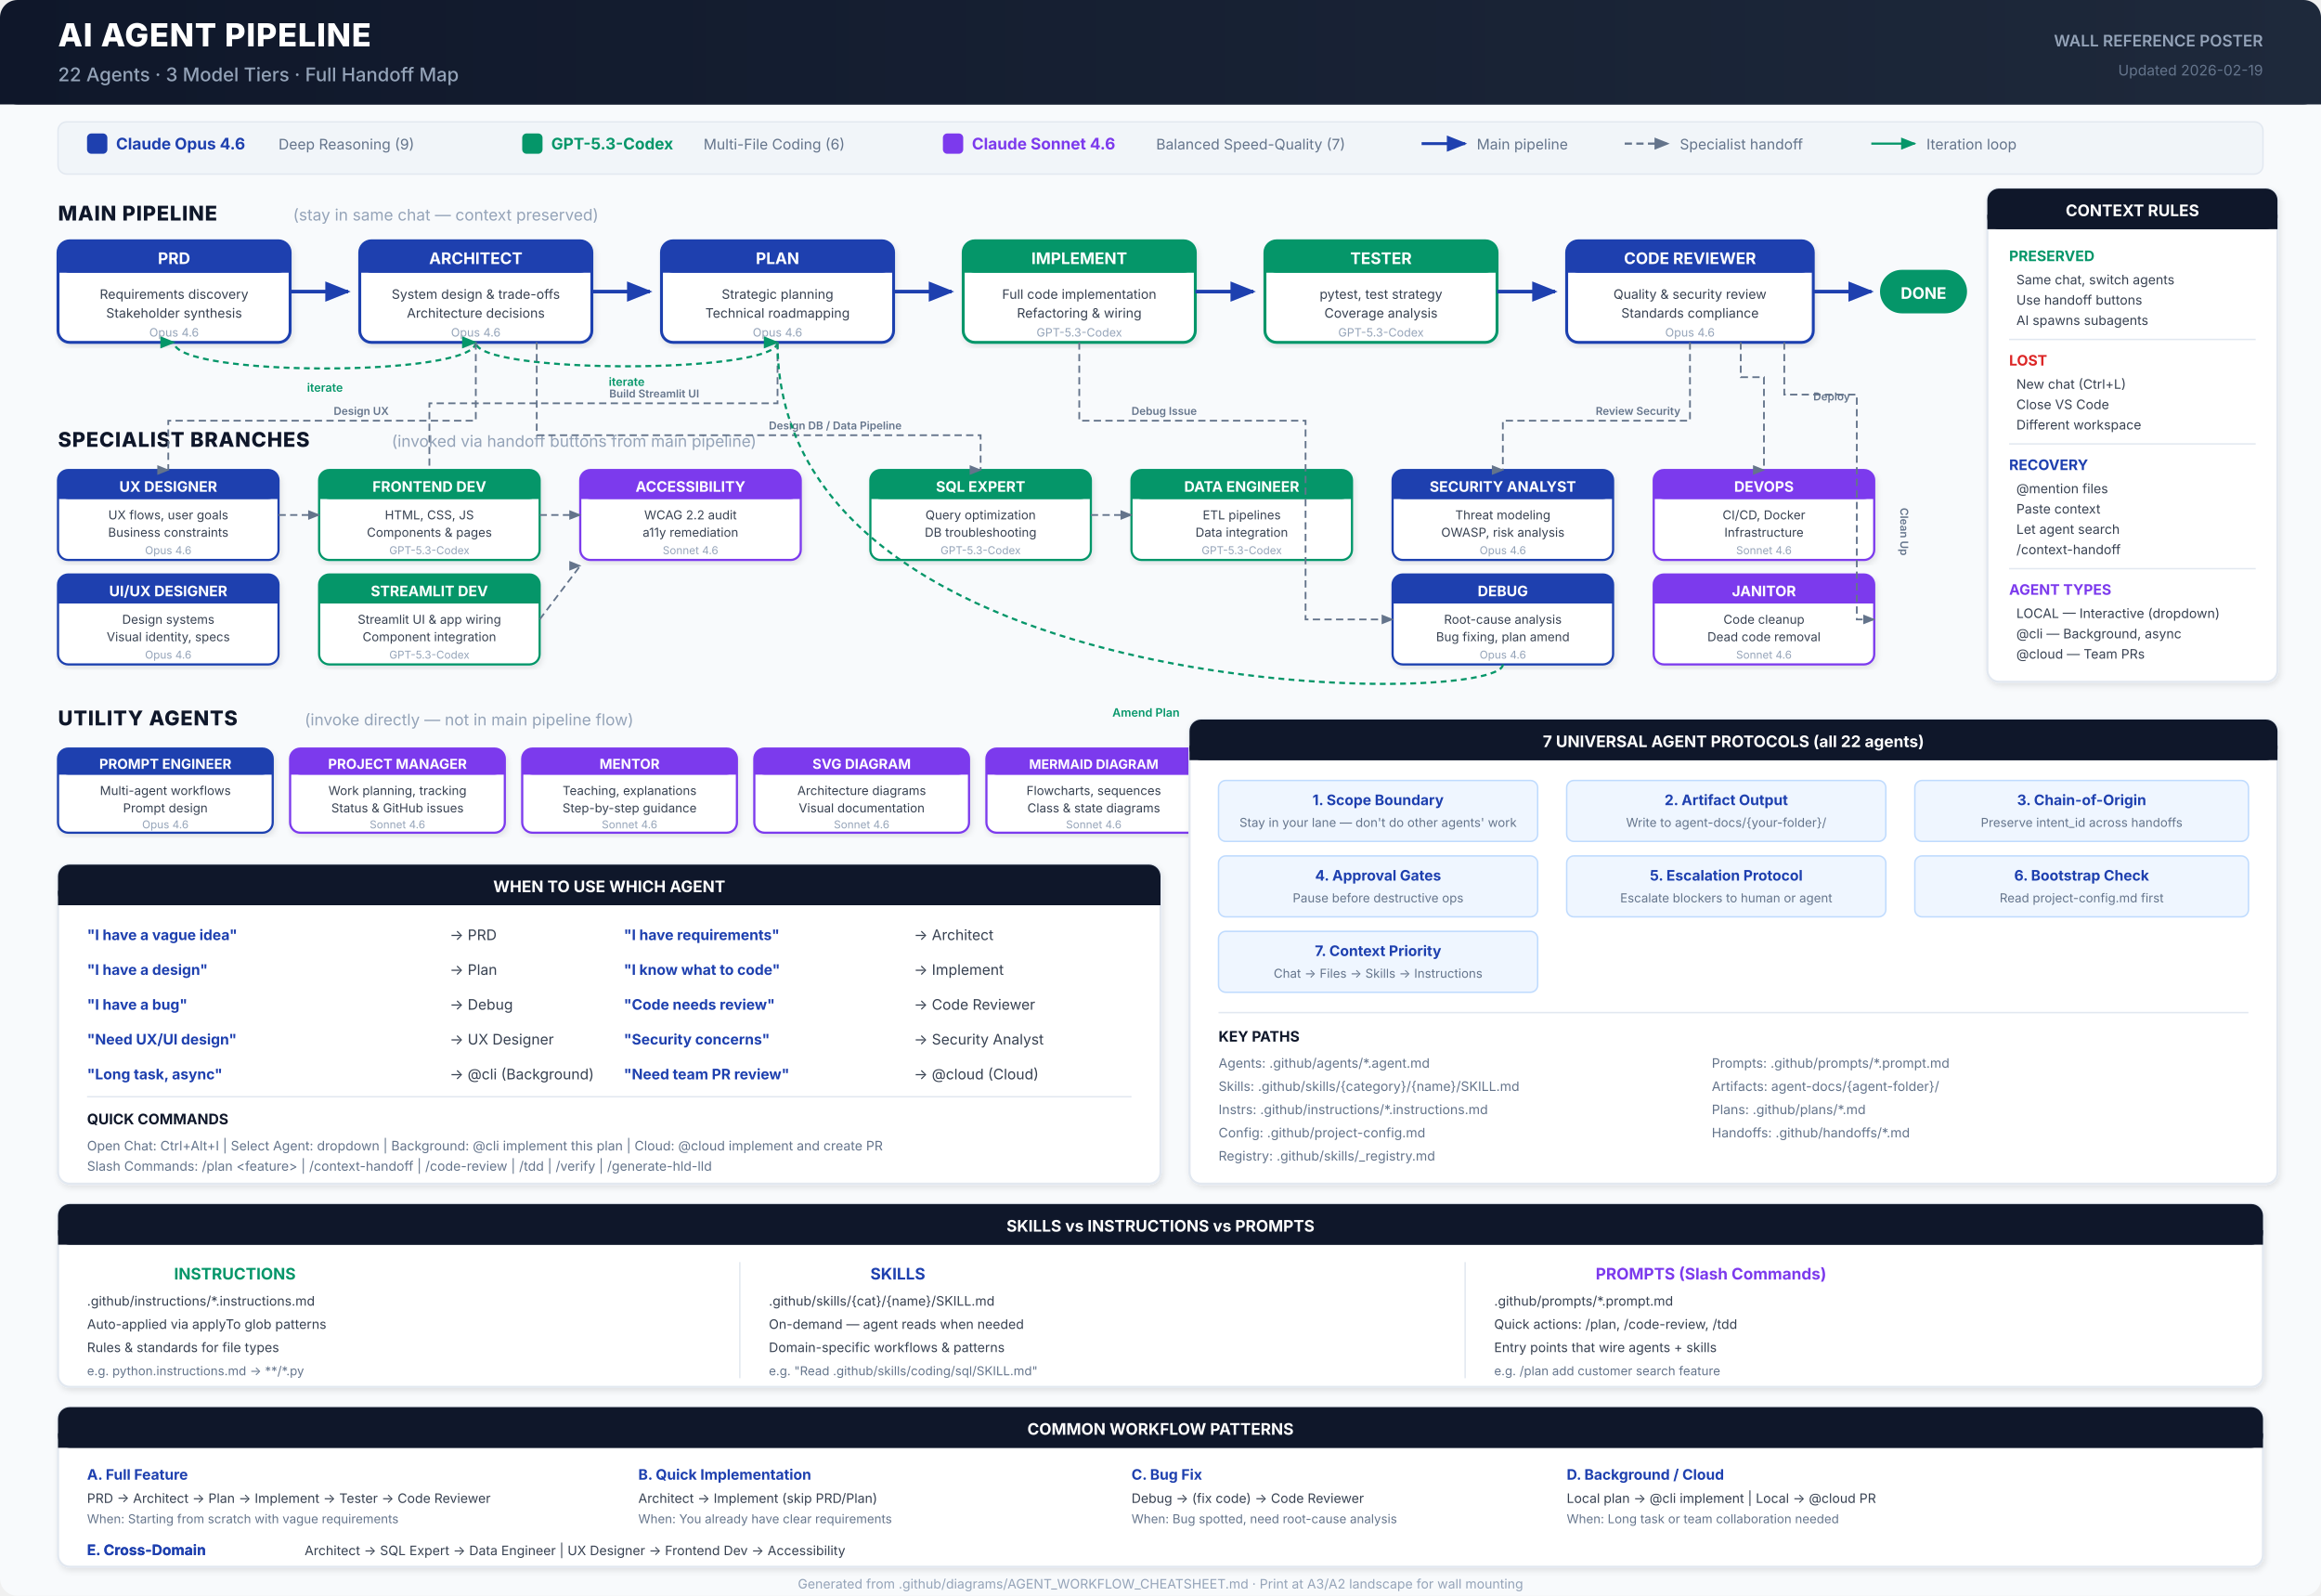
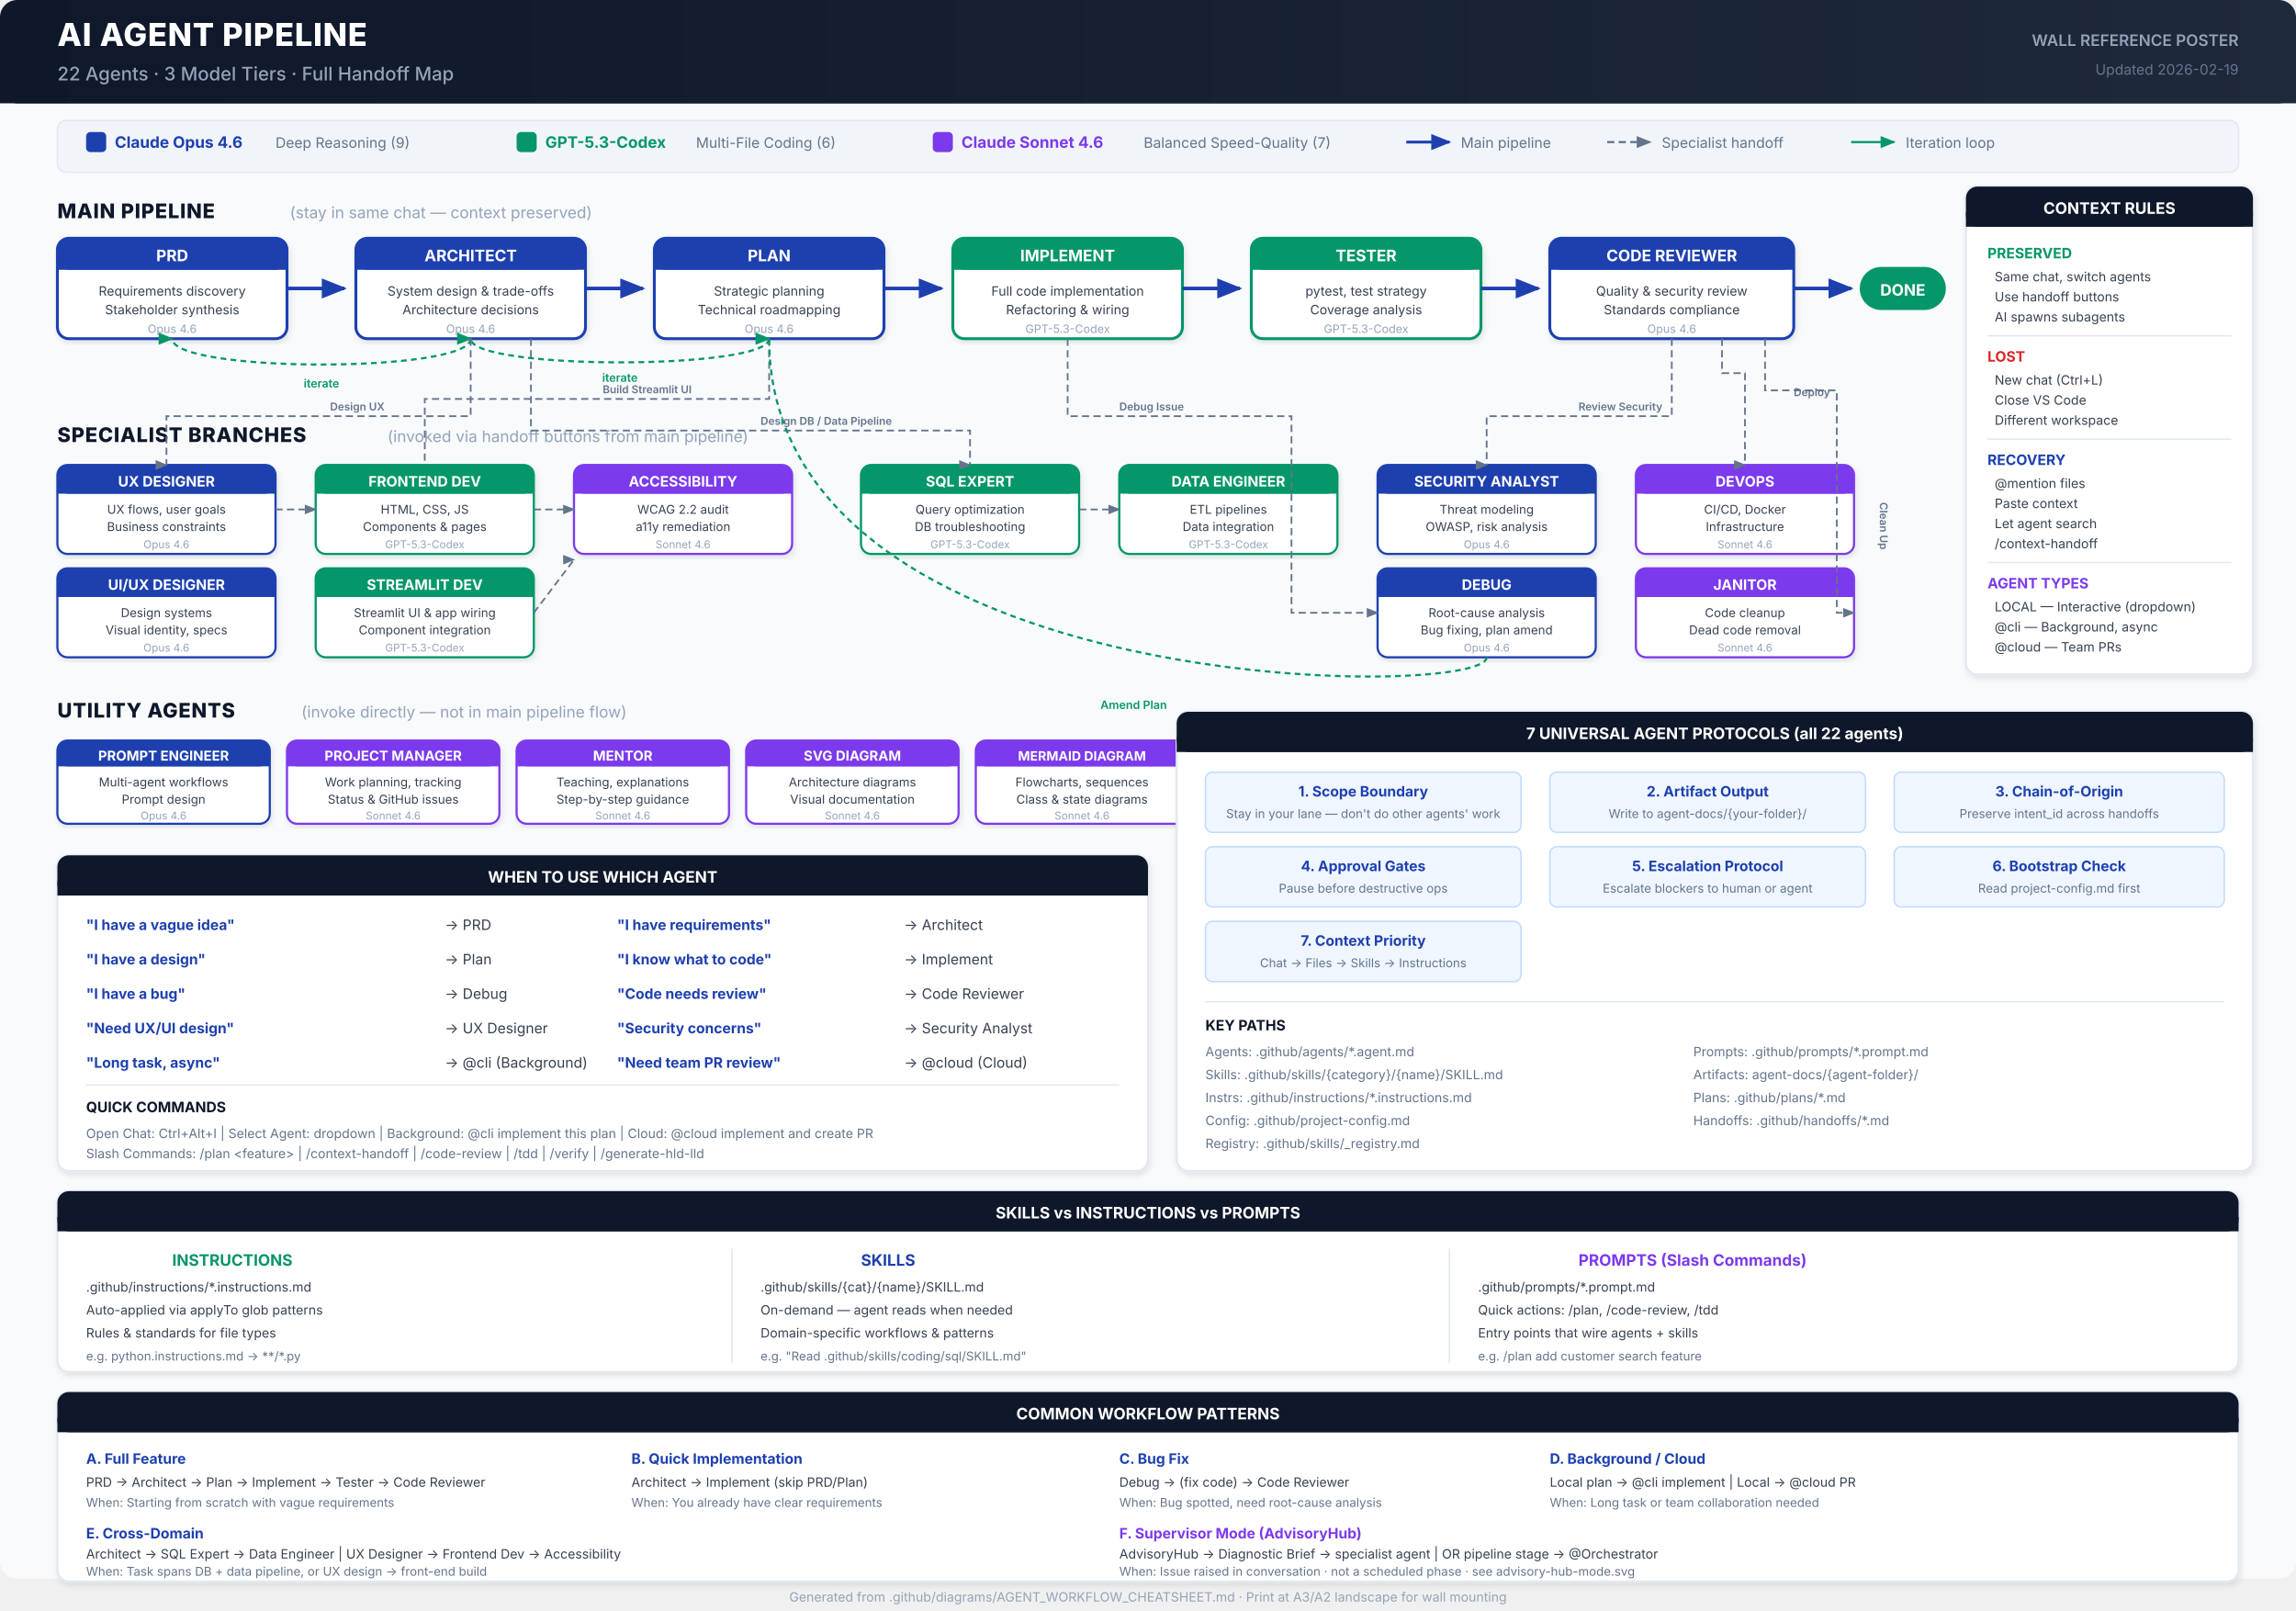
- <svg xmlns="http://www.w3.org/2000/svg" viewBox="0 0 1600 1100" font-family="Inter, 'Segoe UI', Arial, sans-serif">
+ <svg xmlns="http://www.w3.org/2000/svg" viewBox="0 0 1600 1122" font-family="Inter, 'Segoe UI', Arial, sans-serif">
  <defs>
    <marker id="a" viewBox="0 0 10 10" refX="9" refY="5" markerWidth="7" markerHeight="7" orient="auto-start-auto">
      <path d="M0 1L10 5L0 9z" fill="#64748B" />
    </marker>
    <marker id="a-blue" viewBox="0 0 10 10" refX="9" refY="5" markerWidth="7" markerHeight="7" orient="auto-start-auto">
      <path d="M0 1L10 5L0 9z" fill="#1E40AF" />
    </marker>
    <marker id="a-green" viewBox="0 0 10 10" refX="9" refY="5" markerWidth="7" markerHeight="7" orient="auto-start-auto">
      <path d="M0 1L10 5L0 9z" fill="#059669" />
    </marker>
    <marker id="a-purple" viewBox="0 0 10 10" refX="9" refY="5" markerWidth="7" markerHeight="7" orient="auto-start-auto">
      <path d="M0 1L10 5L0 9z" fill="#7C3AED" />
    </marker>
    <filter id="sh" x="-2%" y="-2%" width="106%" height="108%">
      <feDropShadow dx="1" dy="2" stdDeviation="2" flood-opacity="0.10" />
    </filter>
    <linearGradient id="gOpus" x1="0" y1="0" x2="1" y2="0">
      <stop offset="0%" stop-color="#1E40AF" />
      <stop offset="100%" stop-color="#1E3A8A" />
    </linearGradient>
    <linearGradient id="gCodex" x1="0" y1="0" x2="1" y2="0">
      <stop offset="0%" stop-color="#059669" />
      <stop offset="100%" stop-color="#047857" />
    </linearGradient>
    <linearGradient id="gSonnet" x1="0" y1="0" x2="1" y2="0">
      <stop offset="0%" stop-color="#7C3AED" />
      <stop offset="100%" stop-color="#6D28D9" />
    </linearGradient>
    <linearGradient id="gHeader" x1="0" y1="0" x2="1" y2="0">
      <stop offset="0%" stop-color="#0F172A" />
      <stop offset="100%" stop-color="#1E293B" />
    </linearGradient>
  </defs>
  <rect width="1600" height="1100" rx="12" fill="#F8FAFC" />
  <rect x="0" y="0" width="1600" height="72" rx="12" fill="url(#gHeader)" />
  <rect x="0" y="60" width="1600" height="12" fill="url(#gHeader)" />
  <text x="40" y="32" fill="white" font-size="22" font-weight="800" letter-spacing="0.5">AI AGENT PIPELINE</text>
  <text x="40" y="56" fill="#94A3B8" font-size="13" font-weight="500">22 Agents · 3 Model Tiers · Full Handoff Map</text>
  <text x="1560" y="32" fill="#94A3B8" font-size="11" text-anchor="end" font-weight="600">WALL REFERENCE POSTER</text>
  <text x="1560" y="52" fill="#64748B" font-size="10" text-anchor="end">Updated 2026-02-19</text>
  <rect x="40" y="84" width="1520" height="36" rx="6" fill="#F1F5F9" stroke="#E2E8F0" stroke-width="1" />
  <rect x="60" y="92" width="14" height="14" rx="3" fill="#1E40AF" />
  <text x="80" y="103" fill="#1E40AF" font-size="11" font-weight="700">Claude Opus 4.6</text>
  <text x="192" y="103" fill="#64748B" font-size="10">Deep Reasoning (9)</text>
  <rect x="360" y="92" width="14" height="14" rx="3" fill="#059669" />
  <text x="380" y="103" fill="#059669" font-size="11" font-weight="700">GPT-5.3-Codex</text>
  <text x="485" y="103" fill="#64748B" font-size="10">Multi-File Coding (6)</text>
  <rect x="650" y="92" width="14" height="14" rx="3" fill="#7C3AED" />
  <text x="670" y="103" fill="#7C3AED" font-size="11" font-weight="700">Claude Sonnet 4.6</text>
  <text x="797" y="103" fill="#64748B" font-size="10">Balanced Speed-Quality (7)</text>
  <line x1="980" y1="99" x2="1010" y2="99" stroke="#1E40AF" stroke-width="2" marker-end="url(#a-blue)" />
  <text x="1018" y="103" fill="#64748B" font-size="10">Main pipeline</text>
  <line x1="1120" y1="99" x2="1150" y2="99" stroke="#64748B" stroke-width="1.5" stroke-dasharray="5,3" marker-end="url(#a)" />
  <text x="1158" y="103" fill="#64748B" font-size="10">Specialist handoff</text>
  <line x1="1290" y1="99" x2="1320" y2="99" stroke="#059669" stroke-width="1.5" marker-end="url(#a-green)" />
  <text x="1328" y="103" fill="#64748B" font-size="10">Iteration loop</text>
  <text x="40" y="152" fill="#0F172A" font-size="14" font-weight="800" letter-spacing="0.5">MAIN PIPELINE</text>
  <text x="202" y="152" fill="#94A3B8" font-size="11">(stay in same chat — context preserved)</text>
  <rect x="40" y="166" width="160" height="70" rx="8" fill="white" stroke="#1E40AF" stroke-width="2" filter="url(#sh)" />
  <rect x="40" y="166" width="160" height="22" rx="8" fill="#1E40AF" />
  <rect x="40" y="178" width="160" height="10" fill="#1E40AF" />
  <text x="120" y="182" text-anchor="middle" fill="white" font-size="11" font-weight="700">PRD</text>
  <text x="120" y="206" text-anchor="middle" fill="#374151" font-size="9">Requirements discovery</text>
  <text x="120" y="219" text-anchor="middle" fill="#374151" font-size="9">Stakeholder synthesis</text>
  <text x="120" y="232" text-anchor="middle" fill="#94A3B8" font-size="8">Opus 4.6</text>
  <line x1="200" y1="201" x2="240" y2="201" stroke="#1E40AF" stroke-width="2.5" marker-end="url(#a-blue)" />
  <rect x="248" y="166" width="160" height="70" rx="8" fill="white" stroke="#1E40AF" stroke-width="2" filter="url(#sh)" />
  <rect x="248" y="166" width="160" height="22" rx="8" fill="#1E40AF" />
  <rect x="248" y="178" width="160" height="10" fill="#1E40AF" />
  <text x="328" y="182" text-anchor="middle" fill="white" font-size="11" font-weight="700">ARCHITECT</text>
  <text x="328" y="206" text-anchor="middle" fill="#374151" font-size="9">System design &amp; trade-offs</text>
  <text x="328" y="219" text-anchor="middle" fill="#374151" font-size="9">Architecture decisions</text>
  <text x="328" y="232" text-anchor="middle" fill="#94A3B8" font-size="8">Opus 4.6</text>
  <line x1="408" y1="201" x2="448" y2="201" stroke="#1E40AF" stroke-width="2.5" marker-end="url(#a-blue)" />
  <rect x="456" y="166" width="160" height="70" rx="8" fill="white" stroke="#1E40AF" stroke-width="2" filter="url(#sh)" />
  <rect x="456" y="166" width="160" height="22" rx="8" fill="#1E40AF" />
  <rect x="456" y="178" width="160" height="10" fill="#1E40AF" />
  <text x="536" y="182" text-anchor="middle" fill="white" font-size="11" font-weight="700">PLAN</text>
  <text x="536" y="206" text-anchor="middle" fill="#374151" font-size="9">Strategic planning</text>
  <text x="536" y="219" text-anchor="middle" fill="#374151" font-size="9">Technical roadmapping</text>
  <text x="536" y="232" text-anchor="middle" fill="#94A3B8" font-size="8">Opus 4.6</text>
  <line x1="616" y1="201" x2="656" y2="201" stroke="#1E40AF" stroke-width="2.5" marker-end="url(#a-blue)" />
  <rect x="664" y="166" width="160" height="70" rx="8" fill="white" stroke="#059669" stroke-width="2" filter="url(#sh)" />
  <rect x="664" y="166" width="160" height="22" rx="8" fill="#059669" />
  <rect x="664" y="178" width="160" height="10" fill="#059669" />
  <text x="744" y="182" text-anchor="middle" fill="white" font-size="11" font-weight="700">IMPLEMENT</text>
  <text x="744" y="206" text-anchor="middle" fill="#374151" font-size="9">Full code implementation</text>
  <text x="744" y="219" text-anchor="middle" fill="#374151" font-size="9">Refactoring &amp; wiring</text>
  <text x="744" y="232" text-anchor="middle" fill="#94A3B8" font-size="8">GPT-5.3-Codex</text>
  <line x1="824" y1="201" x2="864" y2="201" stroke="#1E40AF" stroke-width="2.5" marker-end="url(#a-blue)" />
  <rect x="872" y="166" width="160" height="70" rx="8" fill="white" stroke="#059669" stroke-width="2" filter="url(#sh)" />
  <rect x="872" y="166" width="160" height="22" rx="8" fill="#059669" />
  <rect x="872" y="178" width="160" height="10" fill="#059669" />
  <text x="952" y="182" text-anchor="middle" fill="white" font-size="11" font-weight="700">TESTER</text>
  <text x="952" y="206" text-anchor="middle" fill="#374151" font-size="9">pytest, test strategy</text>
  <text x="952" y="219" text-anchor="middle" fill="#374151" font-size="9">Coverage analysis</text>
  <text x="952" y="232" text-anchor="middle" fill="#94A3B8" font-size="8">GPT-5.3-Codex</text>
  <line x1="1032" y1="201" x2="1072" y2="201" stroke="#1E40AF" stroke-width="2.5" marker-end="url(#a-blue)" />
  <rect x="1080" y="166" width="170" height="70" rx="8" fill="white" stroke="#1E40AF" stroke-width="2" filter="url(#sh)" />
  <rect x="1080" y="166" width="170" height="22" rx="8" fill="#1E40AF" />
  <rect x="1080" y="178" width="170" height="10" fill="#1E40AF" />
  <text x="1165" y="182" text-anchor="middle" fill="white" font-size="11" font-weight="700">CODE REVIEWER</text>
  <text x="1165" y="206" text-anchor="middle" fill="#374151" font-size="9">Quality &amp; security review</text>
  <text x="1165" y="219" text-anchor="middle" fill="#374151" font-size="9">Standards compliance</text>
  <text x="1165" y="232" text-anchor="middle" fill="#94A3B8" font-size="8">Opus 4.6</text>
  <line x1="1250" y1="201" x2="1290" y2="201" stroke="#1E40AF" stroke-width="2.5" marker-end="url(#a-blue)" />
  <rect x="1296" y="186" width="60" height="30" rx="15" fill="#059669" />
  <text x="1326" y="206" text-anchor="middle" fill="white" font-size="11" font-weight="700">DONE</text>
  <path d="M328,236 C328,260 120,260 120,236" fill="none" stroke="#059669" stroke-width="1.5" stroke-dasharray="4,3" marker-end="url(#a-green)" />
  <text x="224" y="270" text-anchor="middle" fill="#059669" font-size="8" font-weight="600">iterate</text>
  <path d="M536,236 C536,258 328,258 328,236" fill="none" stroke="#059669" stroke-width="1.5" stroke-dasharray="4,3" marker-end="url(#a-green)" />
  <text x="432" y="266" text-anchor="middle" fill="#059669" font-size="8" font-weight="600">iterate</text>
  <text x="40" y="308" fill="#0F172A" font-size="14" font-weight="800" letter-spacing="0.5">SPECIALIST BRANCHES</text>
  <text x="270" y="308" fill="#94A3B8" font-size="11">(invoked via handoff buttons from main pipeline)</text>
  <rect x="40" y="324" width="152" height="62" rx="7" fill="white" stroke="#1E40AF" stroke-width="1.5" filter="url(#sh)" />
  <rect x="40" y="324" width="152" height="20" rx="7" fill="#1E40AF" />
  <rect x="40" y="336" width="152" height="8" fill="#1E40AF" />
  <text x="116" y="339" text-anchor="middle" fill="white" font-size="10" font-weight="700">UX DESIGNER</text>
  <text x="116" y="358" text-anchor="middle" fill="#374151" font-size="8.5">UX flows, user goals</text>
  <text x="116" y="370" text-anchor="middle" fill="#374151" font-size="8.5">Business constraints</text>
  <text x="116" y="382" text-anchor="middle" fill="#94A3B8" font-size="7.5">Opus 4.6</text>
  <rect x="40" y="396" width="152" height="62" rx="7" fill="white" stroke="#1E40AF" stroke-width="1.5" filter="url(#sh)" />
  <rect x="40" y="396" width="152" height="20" rx="7" fill="#1E40AF" />
  <rect x="40" y="408" width="152" height="8" fill="#1E40AF" />
  <text x="116" y="411" text-anchor="middle" fill="white" font-size="10" font-weight="700">UI/UX DESIGNER</text>
  <text x="116" y="430" text-anchor="middle" fill="#374151" font-size="8.5">Design systems</text>
  <text x="116" y="442" text-anchor="middle" fill="#374151" font-size="8.5">Visual identity, specs</text>
  <text x="116" y="454" text-anchor="middle" fill="#94A3B8" font-size="7.5">Opus 4.6</text>
  <path d="M328,236 L328,290 L116,290 L116,324" fill="none" stroke="#64748B" stroke-width="1.2" stroke-dasharray="5,3" marker-end="url(#a)" />
  <text x="230" y="286" fill="#64748B" font-size="7.5" font-weight="600">Design UX</text>
  <rect x="220" y="324" width="152" height="62" rx="7" fill="white" stroke="#059669" stroke-width="1.5" filter="url(#sh)" />
  <rect x="220" y="324" width="152" height="20" rx="7" fill="#059669" />
  <rect x="220" y="336" width="152" height="8" fill="#059669" />
  <text x="296" y="339" text-anchor="middle" fill="white" font-size="10" font-weight="700">FRONTEND DEV</text>
  <text x="296" y="358" text-anchor="middle" fill="#374151" font-size="8.5">HTML, CSS, JS</text>
  <text x="296" y="370" text-anchor="middle" fill="#374151" font-size="8.5">Components &amp; pages</text>
  <text x="296" y="382" text-anchor="middle" fill="#94A3B8" font-size="7.5">GPT-5.3-Codex</text>
  <line x1="192" y1="355" x2="220" y2="355" stroke="#64748B" stroke-width="1.2" stroke-dasharray="5,3" marker-end="url(#a)" />
  <rect x="400" y="324" width="152" height="62" rx="7" fill="white" stroke="#7C3AED" stroke-width="1.5" filter="url(#sh)" />
  <rect x="400" y="324" width="152" height="20" rx="7" fill="#7C3AED" />
  <rect x="400" y="336" width="152" height="8" fill="#7C3AED" />
  <text x="476" y="339" text-anchor="middle" fill="white" font-size="10" font-weight="700">ACCESSIBILITY</text>
  <text x="476" y="358" text-anchor="middle" fill="#374151" font-size="8.5">WCAG 2.2 audit</text>
  <text x="476" y="370" text-anchor="middle" fill="#374151" font-size="8.5">a11y remediation</text>
  <text x="476" y="382" text-anchor="middle" fill="#94A3B8" font-size="7.5">Sonnet 4.6</text>
  <line x1="372" y1="355" x2="400" y2="355" stroke="#64748B" stroke-width="1.2" stroke-dasharray="5,3" marker-end="url(#a)" />
  <rect x="220" y="396" width="152" height="62" rx="7" fill="white" stroke="#059669" stroke-width="1.5" filter="url(#sh)" />
  <rect x="220" y="396" width="152" height="20" rx="7" fill="#059669" />
  <rect x="220" y="408" width="152" height="8" fill="#059669" />
  <text x="296" y="411" text-anchor="middle" fill="white" font-size="10" font-weight="700">STREAMLIT DEV</text>
  <text x="296" y="430" text-anchor="middle" fill="#374151" font-size="8.5">Streamlit UI &amp; app wiring</text>
  <text x="296" y="442" text-anchor="middle" fill="#374151" font-size="8.5">Component integration</text>
  <text x="296" y="454" text-anchor="middle" fill="#94A3B8" font-size="7.5">GPT-5.3-Codex</text>
  <path d="M536,236 L536,278 L296,278 L296,324" fill="none" stroke="#64748B" stroke-width="1.2" stroke-dasharray="5,3" />
  <text x="420" y="274" fill="#64748B" font-size="7.5" font-weight="600">Build Streamlit UI</text>
  <line x1="372" y1="427" x2="400" y2="390" stroke="#64748B" stroke-width="1.2" stroke-dasharray="5,3" marker-end="url(#a)" />
  <rect x="600" y="324" width="152" height="62" rx="7" fill="white" stroke="#059669" stroke-width="1.5" filter="url(#sh)" />
  <rect x="600" y="324" width="152" height="20" rx="7" fill="#059669" />
  <rect x="600" y="336" width="152" height="8" fill="#059669" />
  <text x="676" y="339" text-anchor="middle" fill="white" font-size="10" font-weight="700">SQL EXPERT</text>
  <text x="676" y="358" text-anchor="middle" fill="#374151" font-size="8.5">Query optimization</text>
  <text x="676" y="370" text-anchor="middle" fill="#374151" font-size="8.5">DB troubleshooting</text>
  <text x="676" y="382" text-anchor="middle" fill="#94A3B8" font-size="7.5">GPT-5.3-Codex</text>
  <rect x="780" y="324" width="152" height="62" rx="7" fill="white" stroke="#059669" stroke-width="1.5" filter="url(#sh)" />
  <rect x="780" y="324" width="152" height="20" rx="7" fill="#059669" />
  <rect x="780" y="336" width="152" height="8" fill="#059669" />
  <text x="856" y="339" text-anchor="middle" fill="white" font-size="10" font-weight="700">DATA ENGINEER</text>
  <text x="856" y="358" text-anchor="middle" fill="#374151" font-size="8.5">ETL pipelines</text>
  <text x="856" y="370" text-anchor="middle" fill="#374151" font-size="8.5">Data integration</text>
  <text x="856" y="382" text-anchor="middle" fill="#94A3B8" font-size="7.5">GPT-5.3-Codex</text>
  <path d="M370,236 L370,300 L676,300 L676,324" fill="none" stroke="#64748B" stroke-width="1.2" stroke-dasharray="5,3" marker-end="url(#a)" />
  <text x="530" y="296" fill="#64748B" font-size="7.5" font-weight="600">Design DB / Data Pipeline</text>
  <line x1="752" y1="355" x2="780" y2="355" stroke="#64748B" stroke-width="1.2" stroke-dasharray="5,3" marker-end="url(#a)" />
  <rect x="960" y="324" width="152" height="62" rx="7" fill="white" stroke="#1E40AF" stroke-width="1.5" filter="url(#sh)" />
  <rect x="960" y="324" width="152" height="20" rx="7" fill="#1E40AF" />
  <rect x="960" y="336" width="152" height="8" fill="#1E40AF" />
  <text x="1036" y="339" text-anchor="middle" fill="white" font-size="10" font-weight="700">SECURITY ANALYST</text>
  <text x="1036" y="358" text-anchor="middle" fill="#374151" font-size="8.5">Threat modeling</text>
  <text x="1036" y="370" text-anchor="middle" fill="#374151" font-size="8.5">OWASP, risk analysis</text>
  <text x="1036" y="382" text-anchor="middle" fill="#94A3B8" font-size="7.5">Opus 4.6</text>
  <path d="M1165,236 L1165,290 L1036,290 L1036,324" fill="none" stroke="#64748B" stroke-width="1.2" stroke-dasharray="5,3" marker-end="url(#a)" />
  <text x="1100" y="286" fill="#64748B" font-size="7.5" font-weight="600">Review Security</text>
  <rect x="960" y="396" width="152" height="62" rx="7" fill="white" stroke="#1E40AF" stroke-width="1.5" filter="url(#sh)" />
  <rect x="960" y="396" width="152" height="20" rx="7" fill="#1E40AF" />
  <rect x="960" y="408" width="152" height="8" fill="#1E40AF" />
  <text x="1036" y="411" text-anchor="middle" fill="white" font-size="10" font-weight="700">DEBUG</text>
  <text x="1036" y="430" text-anchor="middle" fill="#374151" font-size="8.5">Root-cause analysis</text>
  <text x="1036" y="442" text-anchor="middle" fill="#374151" font-size="8.5">Bug fixing, plan amend</text>
  <text x="1036" y="454" text-anchor="middle" fill="#94A3B8" font-size="7.5">Opus 4.6</text>
  <path d="M744,236 L744,290 L900,290 L900,427 L960,427" fill="none" stroke="#64748B" stroke-width="1.2" stroke-dasharray="5,3" marker-end="url(#a)" />
  <text x="780" y="286" fill="#64748B" font-size="7.5" font-weight="600">Debug Issue</text>
  <path d="M1036,458 C1036,488 536,488 536,236" fill="none" stroke="#059669" stroke-width="1.5" stroke-dasharray="4,3" marker-end="url(#a-green)" />
  <text x="790" y="494" text-anchor="middle" fill="#059669" font-size="8" font-weight="600">Amend Plan</text>
  <rect x="1140" y="324" width="152" height="62" rx="7" fill="white" stroke="#7C3AED" stroke-width="1.5" filter="url(#sh)" />
  <rect x="1140" y="324" width="152" height="20" rx="7" fill="#7C3AED" />
  <rect x="1140" y="336" width="152" height="8" fill="#7C3AED" />
  <text x="1216" y="339" text-anchor="middle" fill="white" font-size="10" font-weight="700">DEVOPS</text>
  <text x="1216" y="358" text-anchor="middle" fill="#374151" font-size="8.5">CI/CD, Docker</text>
  <text x="1216" y="370" text-anchor="middle" fill="#374151" font-size="8.5">Infrastructure</text>
  <text x="1216" y="382" text-anchor="middle" fill="#94A3B8" font-size="7.5">Sonnet 4.6</text>
  <path d="M1200,236 L1200,260 L1216,260 L1216,324" fill="none" stroke="#64748B" stroke-width="1.2" stroke-dasharray="5,3" marker-end="url(#a)" />
  <text x="1250" y="276" fill="#64748B" font-size="7.5" font-weight="600">Deploy</text>
  <rect x="1140" y="396" width="152" height="62" rx="7" fill="white" stroke="#7C3AED" stroke-width="1.5" filter="url(#sh)" />
  <rect x="1140" y="396" width="152" height="20" rx="7" fill="#7C3AED" />
  <rect x="1140" y="408" width="152" height="8" fill="#7C3AED" />
  <text x="1216" y="411" text-anchor="middle" fill="white" font-size="10" font-weight="700">JANITOR</text>
  <text x="1216" y="430" text-anchor="middle" fill="#374151" font-size="8.5">Code cleanup</text>
  <text x="1216" y="442" text-anchor="middle" fill="#374151" font-size="8.5">Dead code removal</text>
  <text x="1216" y="454" text-anchor="middle" fill="#94A3B8" font-size="7.5">Sonnet 4.6</text>
  <path d="M1230,236 L1230,272 L1280,272 L1280,427 L1292,427" fill="none" stroke="#64748B" stroke-width="1.2" stroke-dasharray="5,3" marker-end="url(#a)" />
  <text x="1310" y="350" fill="#64748B" font-size="7.5" font-weight="600" transform="rotate(90 1310 350)">Clean Up</text>
  <text x="40" y="500" fill="#0F172A" font-size="14" font-weight="800" letter-spacing="0.5">UTILITY AGENTS</text>
  <text x="210" y="500" fill="#94A3B8" font-size="11">(invoke directly — not in main pipeline flow)</text>
  <rect x="40" y="516" width="148" height="58" rx="7" fill="white" stroke="#1E40AF" stroke-width="1.5" filter="url(#sh)" />
  <rect x="40" y="516" width="148" height="18" rx="7" fill="#1E40AF" />
  <rect x="40" y="528" width="148" height="6" fill="#1E40AF" />
  <text x="114" y="530" text-anchor="middle" fill="white" font-size="9.5" font-weight="700">PROMPT ENGINEER</text>
  <text x="114" y="548" text-anchor="middle" fill="#374151" font-size="8.5">Multi-agent workflows</text>
  <text x="114" y="560" text-anchor="middle" fill="#374151" font-size="8.5">Prompt design</text>
  <text x="114" y="571" text-anchor="middle" fill="#94A3B8" font-size="7.5">Opus 4.6</text>
  <rect x="200" y="516" width="148" height="58" rx="7" fill="white" stroke="#7C3AED" stroke-width="1.5" filter="url(#sh)" />
  <rect x="200" y="516" width="148" height="18" rx="7" fill="#7C3AED" />
  <rect x="200" y="528" width="148" height="6" fill="#7C3AED" />
  <text x="274" y="530" text-anchor="middle" fill="white" font-size="9.5" font-weight="700">PROJECT MANAGER</text>
  <text x="274" y="548" text-anchor="middle" fill="#374151" font-size="8.5">Work planning, tracking</text>
  <text x="274" y="560" text-anchor="middle" fill="#374151" font-size="8.5">Status &amp; GitHub issues</text>
  <text x="274" y="571" text-anchor="middle" fill="#94A3B8" font-size="7.5">Sonnet 4.6</text>
  <rect x="360" y="516" width="148" height="58" rx="7" fill="white" stroke="#7C3AED" stroke-width="1.5" filter="url(#sh)" />
  <rect x="360" y="516" width="148" height="18" rx="7" fill="#7C3AED" />
  <rect x="360" y="528" width="148" height="6" fill="#7C3AED" />
  <text x="434" y="530" text-anchor="middle" fill="white" font-size="9.5" font-weight="700">MENTOR</text>
  <text x="434" y="548" text-anchor="middle" fill="#374151" font-size="8.5">Teaching, explanations</text>
  <text x="434" y="560" text-anchor="middle" fill="#374151" font-size="8.5">Step-by-step guidance</text>
  <text x="434" y="571" text-anchor="middle" fill="#94A3B8" font-size="7.5">Sonnet 4.6</text>
  <rect x="520" y="516" width="148" height="58" rx="7" fill="white" stroke="#7C3AED" stroke-width="1.5" filter="url(#sh)" />
  <rect x="520" y="516" width="148" height="18" rx="7" fill="#7C3AED" />
  <rect x="520" y="528" width="148" height="6" fill="#7C3AED" />
  <text x="594" y="530" text-anchor="middle" fill="white" font-size="9.5" font-weight="700">SVG DIAGRAM</text>
  <text x="594" y="548" text-anchor="middle" fill="#374151" font-size="8.5">Architecture diagrams</text>
  <text x="594" y="560" text-anchor="middle" fill="#374151" font-size="8.5">Visual documentation</text>
  <text x="594" y="571" text-anchor="middle" fill="#94A3B8" font-size="7.5">Sonnet 4.6</text>
  <rect x="680" y="516" width="148" height="58" rx="7" fill="white" stroke="#7C3AED" stroke-width="1.5" filter="url(#sh)" />
  <rect x="680" y="516" width="148" height="18" rx="7" fill="#7C3AED" />
  <rect x="680" y="528" width="148" height="6" fill="#7C3AED" />
  <text x="754" y="530" text-anchor="middle" fill="white" font-size="9" font-weight="700">MERMAID DIAGRAM</text>
  <text x="754" y="548" text-anchor="middle" fill="#374151" font-size="8.5">Flowcharts, sequences</text>
  <text x="754" y="560" text-anchor="middle" fill="#374151" font-size="8.5">Class &amp; state diagrams</text>
  <text x="754" y="571" text-anchor="middle" fill="#94A3B8" font-size="7.5">Sonnet 4.6</text>
  <rect x="1370" y="130" width="200" height="340" rx="8" fill="white" stroke="#E2E8F0" stroke-width="1.5" filter="url(#sh)" />
  <rect x="1370" y="130" width="200" height="28" rx="8" fill="#0F172A" />
  <rect x="1370" y="148" width="200" height="10" fill="#0F172A" />
  <text x="1470" y="149" text-anchor="middle" fill="white" font-size="11" font-weight="700">CONTEXT RULES</text>
  <text x="1385" y="180" fill="#059669" font-size="10" font-weight="700">PRESERVED</text>
  <text x="1390" y="196" fill="#374151" font-size="9">Same chat, switch agents</text>
  <text x="1390" y="210" fill="#374151" font-size="9">Use handoff buttons</text>
  <text x="1390" y="224" fill="#374151" font-size="9">AI spawns subagents</text>
  <line x1="1385" y1="234" x2="1555" y2="234" stroke="#E2E8F0" stroke-width="1" />
  <text x="1385" y="252" fill="#DC2626" font-size="10" font-weight="700">LOST</text>
  <text x="1390" y="268" fill="#374151" font-size="9">New chat (Ctrl+L)</text>
  <text x="1390" y="282" fill="#374151" font-size="9">Close VS Code</text>
  <text x="1390" y="296" fill="#374151" font-size="9">Different workspace</text>
  <line x1="1385" y1="306" x2="1555" y2="306" stroke="#E2E8F0" stroke-width="1" />
  <text x="1385" y="324" fill="#1E40AF" font-size="10" font-weight="700">RECOVERY</text>
  <text x="1390" y="340" fill="#374151" font-size="9">@mention files</text>
  <text x="1390" y="354" fill="#374151" font-size="9">Paste context</text>
  <text x="1390" y="368" fill="#374151" font-size="9">Let agent search</text>
  <text x="1390" y="382" fill="#374151" font-size="9">/context-handoff</text>
  <line x1="1385" y1="392" x2="1555" y2="392" stroke="#E2E8F0" stroke-width="1" />
  <text x="1385" y="410" fill="#7C3AED" font-size="10" font-weight="700">AGENT TYPES</text>
  <text x="1390" y="426" fill="#374151" font-size="9">LOCAL — Interactive (dropdown)</text>
  <text x="1390" y="440" fill="#374151" font-size="9">@cli — Background, async</text>
  <text x="1390" y="454" fill="#374151" font-size="9">@cloud — Team PRs</text>
  <rect x="40" y="596" width="760" height="220" rx="8" fill="white" stroke="#E2E8F0" stroke-width="1.5" filter="url(#sh)" />
  <rect x="40" y="596" width="760" height="28" rx="8" fill="#0F172A" />
  <rect x="40" y="614" width="760" height="10" fill="#0F172A" />
  <text x="420" y="615" text-anchor="middle" fill="white" font-size="11" font-weight="700">WHEN TO USE WHICH AGENT</text>
  <text x="60" y="648" fill="#1E40AF" font-size="10" font-weight="700">"I have a vague idea"</text>
  <text x="310" y="648" fill="#374151" font-size="10">→  PRD</text>
  <text x="430" y="648" fill="#1E40AF" font-size="10" font-weight="700">"I have requirements"</text>
  <text x="630" y="648" fill="#374151" font-size="10">→  Architect</text>
  <text x="60" y="672" fill="#1E40AF" font-size="10" font-weight="700">"I have a design"</text>
  <text x="310" y="672" fill="#374151" font-size="10">→  Plan</text>
  <text x="430" y="672" fill="#1E40AF" font-size="10" font-weight="700">"I know what to code"</text>
  <text x="630" y="672" fill="#374151" font-size="10">→  Implement</text>
  <text x="60" y="696" fill="#1E40AF" font-size="10" font-weight="700">"I have a bug"</text>
  <text x="310" y="696" fill="#374151" font-size="10">→  Debug</text>
  <text x="430" y="696" fill="#1E40AF" font-size="10" font-weight="700">"Code needs review"</text>
  <text x="630" y="696" fill="#374151" font-size="10">→  Code Reviewer</text>
  <text x="60" y="720" fill="#1E40AF" font-size="10" font-weight="700">"Need UX/UI design"</text>
  <text x="310" y="720" fill="#374151" font-size="10">→  UX Designer</text>
  <text x="430" y="720" fill="#1E40AF" font-size="10" font-weight="700">"Security concerns"</text>
  <text x="630" y="720" fill="#374151" font-size="10">→  Security Analyst</text>
  <text x="60" y="744" fill="#1E40AF" font-size="10" font-weight="700">"Long task, async"</text>
  <text x="310" y="744" fill="#374151" font-size="10">→  @cli (Background)</text>
  <text x="430" y="744" fill="#1E40AF" font-size="10" font-weight="700">"Need team PR review"</text>
  <text x="630" y="744" fill="#374151" font-size="10">→  @cloud (Cloud)</text>
  <line x1="60" y1="756" x2="780" y2="756" stroke="#E2E8F0" stroke-width="1" />
  <text x="60" y="775" fill="#0F172A" font-size="10" font-weight="700">QUICK COMMANDS</text>
  <text x="60" y="793" fill="#64748B" font-size="9">Open Chat: Ctrl+Alt+I  |  Select Agent: dropdown  |  Background: @cli implement this plan  |  Cloud: @cloud implement and create PR</text>
  <text x="60" y="807" fill="#64748B" font-size="9">Slash Commands: /plan &lt;feature&gt;  |  /context-handoff  |  /code-review  |  /tdd  |  /verify  |  /generate-hld-lld</text>
  <rect x="820" y="496" width="750" height="320" rx="8" fill="white" stroke="#E2E8F0" stroke-width="1.5" filter="url(#sh)" />
  <rect x="820" y="496" width="750" height="28" rx="8" fill="#0F172A" />
  <rect x="820" y="514" width="750" height="10" fill="#0F172A" />
  <text x="1195" y="515" text-anchor="middle" fill="white" font-size="11" font-weight="700">7 UNIVERSAL AGENT PROTOCOLS (all 22 agents)</text>
  <rect x="840" y="538" width="220" height="42" rx="5" fill="#EFF6FF" stroke="#BFDBFE" stroke-width="1" />
  <text x="950" y="555" text-anchor="middle" fill="#1E40AF" font-size="10" font-weight="700">1. Scope Boundary</text>
  <text x="950" y="570" text-anchor="middle" fill="#64748B" font-size="8.5">Stay in your lane — don't do other agents' work</text>
  <rect x="1080" y="538" width="220" height="42" rx="5" fill="#EFF6FF" stroke="#BFDBFE" stroke-width="1" />
  <text x="1190" y="555" text-anchor="middle" fill="#1E40AF" font-size="10" font-weight="700">2. Artifact Output</text>
  <text x="1190" y="570" text-anchor="middle" fill="#64748B" font-size="8.5">Write to agent-docs/{your-folder}/</text>
  <rect x="1320" y="538" width="230" height="42" rx="5" fill="#EFF6FF" stroke="#BFDBFE" stroke-width="1" />
  <text x="1435" y="555" text-anchor="middle" fill="#1E40AF" font-size="10" font-weight="700">3. Chain-of-Origin</text>
  <text x="1435" y="570" text-anchor="middle" fill="#64748B" font-size="8.5">Preserve intent_id across handoffs</text>
  <rect x="840" y="590" width="220" height="42" rx="5" fill="#EFF6FF" stroke="#BFDBFE" stroke-width="1" />
  <text x="950" y="607" text-anchor="middle" fill="#1E40AF" font-size="10" font-weight="700">4. Approval Gates</text>
  <text x="950" y="622" text-anchor="middle" fill="#64748B" font-size="8.5">Pause before destructive ops</text>
  <rect x="1080" y="590" width="220" height="42" rx="5" fill="#EFF6FF" stroke="#BFDBFE" stroke-width="1" />
  <text x="1190" y="607" text-anchor="middle" fill="#1E40AF" font-size="10" font-weight="700">5. Escalation Protocol</text>
  <text x="1190" y="622" text-anchor="middle" fill="#64748B" font-size="8.5">Escalate blockers to human or agent</text>
  <rect x="1320" y="590" width="230" height="42" rx="5" fill="#EFF6FF" stroke="#BFDBFE" stroke-width="1" />
  <text x="1435" y="607" text-anchor="middle" fill="#1E40AF" font-size="10" font-weight="700">6. Bootstrap Check</text>
  <text x="1435" y="622" text-anchor="middle" fill="#64748B" font-size="8.5">Read project-config.md first</text>
  <rect x="840" y="642" width="220" height="42" rx="5" fill="#EFF6FF" stroke="#BFDBFE" stroke-width="1" />
  <text x="950" y="659" text-anchor="middle" fill="#1E40AF" font-size="10" font-weight="700">7. Context Priority</text>
  <text x="950" y="674" text-anchor="middle" fill="#64748B" font-size="8.5">Chat → Files → Skills → Instructions</text>
  <line x1="840" y1="698" x2="1550" y2="698" stroke="#E2E8F0" stroke-width="1" />
  <text x="840" y="718" fill="#0F172A" font-size="10" font-weight="700">KEY PATHS</text>
  <text x="840" y="736" fill="#64748B" font-size="9">Agents:  .github/agents/*.agent.md</text>
  <text x="840" y="752" fill="#64748B" font-size="9">Skills:    .github/skills/{category}/{name}/SKILL.md</text>
  <text x="840" y="768" fill="#64748B" font-size="9">Instrs:    .github/instructions/*.instructions.md</text>
  <text x="1180" y="736" fill="#64748B" font-size="9">Prompts:   .github/prompts/*.prompt.md</text>
  <text x="1180" y="752" fill="#64748B" font-size="9">Artifacts: agent-docs/{agent-folder}/</text>
  <text x="1180" y="768" fill="#64748B" font-size="9">Plans:       .github/plans/*.md</text>
  <text x="1180" y="784" fill="#64748B" font-size="9">Handoffs:  .github/handoffs/*.md</text>
  <text x="840" y="784" fill="#64748B" font-size="9">Config:    .github/project-config.md</text>
  <text x="840" y="800" fill="#64748B" font-size="9">Registry: .github/skills/_registry.md</text>
  <rect x="40" y="830" width="1520" height="126" rx="8" fill="white" stroke="#E2E8F0" stroke-width="1.5" filter="url(#sh)" />
  <rect x="40" y="830" width="1520" height="28" rx="8" fill="#0F172A" />
  <rect x="40" y="848" width="1520" height="10" fill="#0F172A" />
  <text x="800" y="849" text-anchor="middle" fill="white" font-size="11" font-weight="700">SKILLS vs INSTRUCTIONS vs PROMPTS</text>
  <text x="120" y="882" fill="#059669" font-size="11" font-weight="700">INSTRUCTIONS</text>
  <text x="60" y="900" fill="#374151" font-size="9">.github/instructions/*.instructions.md</text>
  <text x="60" y="916" fill="#374151" font-size="9">Auto-applied via applyTo glob patterns</text>
  <text x="60" y="932" fill="#374151" font-size="9">Rules &amp; standards for file types</text>
  <text x="60" y="948" fill="#64748B" font-size="8.5">e.g. python.instructions.md → **/*.py</text>
  <line x1="510" y1="870" x2="510" y2="950" stroke="#E2E8F0" stroke-width="1" />
  <text x="600" y="882" fill="#1E40AF" font-size="11" font-weight="700">SKILLS</text>
  <text x="530" y="900" fill="#374151" font-size="9">.github/skills/{cat}/{name}/SKILL.md</text>
  <text x="530" y="916" fill="#374151" font-size="9">On-demand — agent reads when needed</text>
  <text x="530" y="932" fill="#374151" font-size="9">Domain-specific workflows &amp; patterns</text>
  <text x="530" y="948" fill="#64748B" font-size="8.5">e.g. "Read .github/skills/coding/sql/SKILL.md"</text>
  <line x1="1010" y1="870" x2="1010" y2="950" stroke="#E2E8F0" stroke-width="1" />
  <text x="1100" y="882" fill="#7C3AED" font-size="11" font-weight="700">PROMPTS (Slash Commands)</text>
  <text x="1030" y="900" fill="#374151" font-size="9">.github/prompts/*.prompt.md</text>
  <text x="1030" y="916" fill="#374151" font-size="9">Quick actions: /plan, /code-review, /tdd</text>
  <text x="1030" y="932" fill="#374151" font-size="9">Entry points that wire agents + skills</text>
  <text x="1030" y="948" fill="#64748B" font-size="8.5">e.g. /plan add customer search feature</text>
-   <rect x="40" y="970" width="1520" height="110" rx="8" fill="white" stroke="#E2E8F0" stroke-width="1.5" filter="url(#sh)" />
+   <rect x="40" y="970" width="1520" height="132" rx="8" fill="white" stroke="#E2E8F0" stroke-width="1.5" filter="url(#sh)" />
  <rect x="40" y="970" width="1520" height="28" rx="8" fill="#0F172A" />
  <rect x="40" y="988" width="1520" height="10" fill="#0F172A" />
  <text x="800" y="989" text-anchor="middle" fill="white" font-size="11" font-weight="700">COMMON WORKFLOW PATTERNS</text>
  <text x="60" y="1020" fill="#1E40AF" font-size="10" font-weight="700">A. Full Feature</text>
  <text x="60" y="1036" fill="#374151" font-size="9">PRD → Architect → Plan → Implement → Tester → Code Reviewer</text>
  <text x="60" y="1050" fill="#64748B" font-size="8.5">When: Starting from scratch with vague requirements</text>
  <text x="440" y="1020" fill="#1E40AF" font-size="10" font-weight="700">B. Quick Implementation</text>
  <text x="440" y="1036" fill="#374151" font-size="9">Architect → Implement (skip PRD/Plan)</text>
  <text x="440" y="1050" fill="#64748B" font-size="8.5">When: You already have clear requirements</text>
  <text x="780" y="1020" fill="#1E40AF" font-size="10" font-weight="700">C. Bug Fix</text>
  <text x="780" y="1036" fill="#374151" font-size="9">Debug → (fix code) → Code Reviewer</text>
  <text x="780" y="1050" fill="#64748B" font-size="8.5">When: Bug spotted, need root-cause analysis</text>
  <text x="1080" y="1020" fill="#1E40AF" font-size="10" font-weight="700">D. Background / Cloud</text>
  <text x="1080" y="1036" fill="#374151" font-size="9">Local plan → @cli implement  |  Local → @cloud PR</text>
  <text x="1080" y="1050" fill="#64748B" font-size="8.5">When: Long task or team collaboration needed</text>
  <text x="60" y="1072" fill="#1E40AF" font-size="10" font-weight="700">E. Cross-Domain</text>
-   <text x="60" y="1072" fill="#1E40AF" font-size="10" font-weight="700">E. Cross-Domain</text>
-   <text x="210" y="1072" fill="#374151" font-size="9">Architect → SQL Expert → Data Engineer   |   UX Designer → Frontend Dev → Accessibility</text>
-   <text x="800" y="1095" text-anchor="middle" fill="#94A3B8" font-size="9">Generated from .github/diagrams/AGENT_WORKFLOW_CHEATSHEET.md · Print at A3/A2 landscape for wall mounting</text>
+   <text x="60" y="1086" fill="#374151" font-size="9">Architect → SQL Expert → Data Engineer  |  UX Designer → Frontend Dev → Accessibility</text>
+   <text x="60" y="1098" fill="#64748B" font-size="8.5">When: Task spans DB + data pipeline, or UX design → front-end build</text>
+   <text x="780" y="1072" fill="#7C3AED" font-size="10" font-weight="700">F. Supervisor Mode (AdvisoryHub)</text>
+   <text x="780" y="1086" fill="#374151" font-size="9">AdvisoryHub → Diagnostic Brief → specialist agent  |  OR pipeline stage → @Orchestrator</text>
+   <text x="780" y="1098" fill="#64748B" font-size="8.5">When: Issue raised in conversation · not a scheduled phase · see advisory-hub-mode.svg</text>
+   <text x="800" y="1116" text-anchor="middle" fill="#94A3B8" font-size="9">Generated from .github/diagrams/AGENT_WORKFLOW_CHEATSHEET.md · Print at A3/A2 landscape for wall mounting</text>
</svg>
